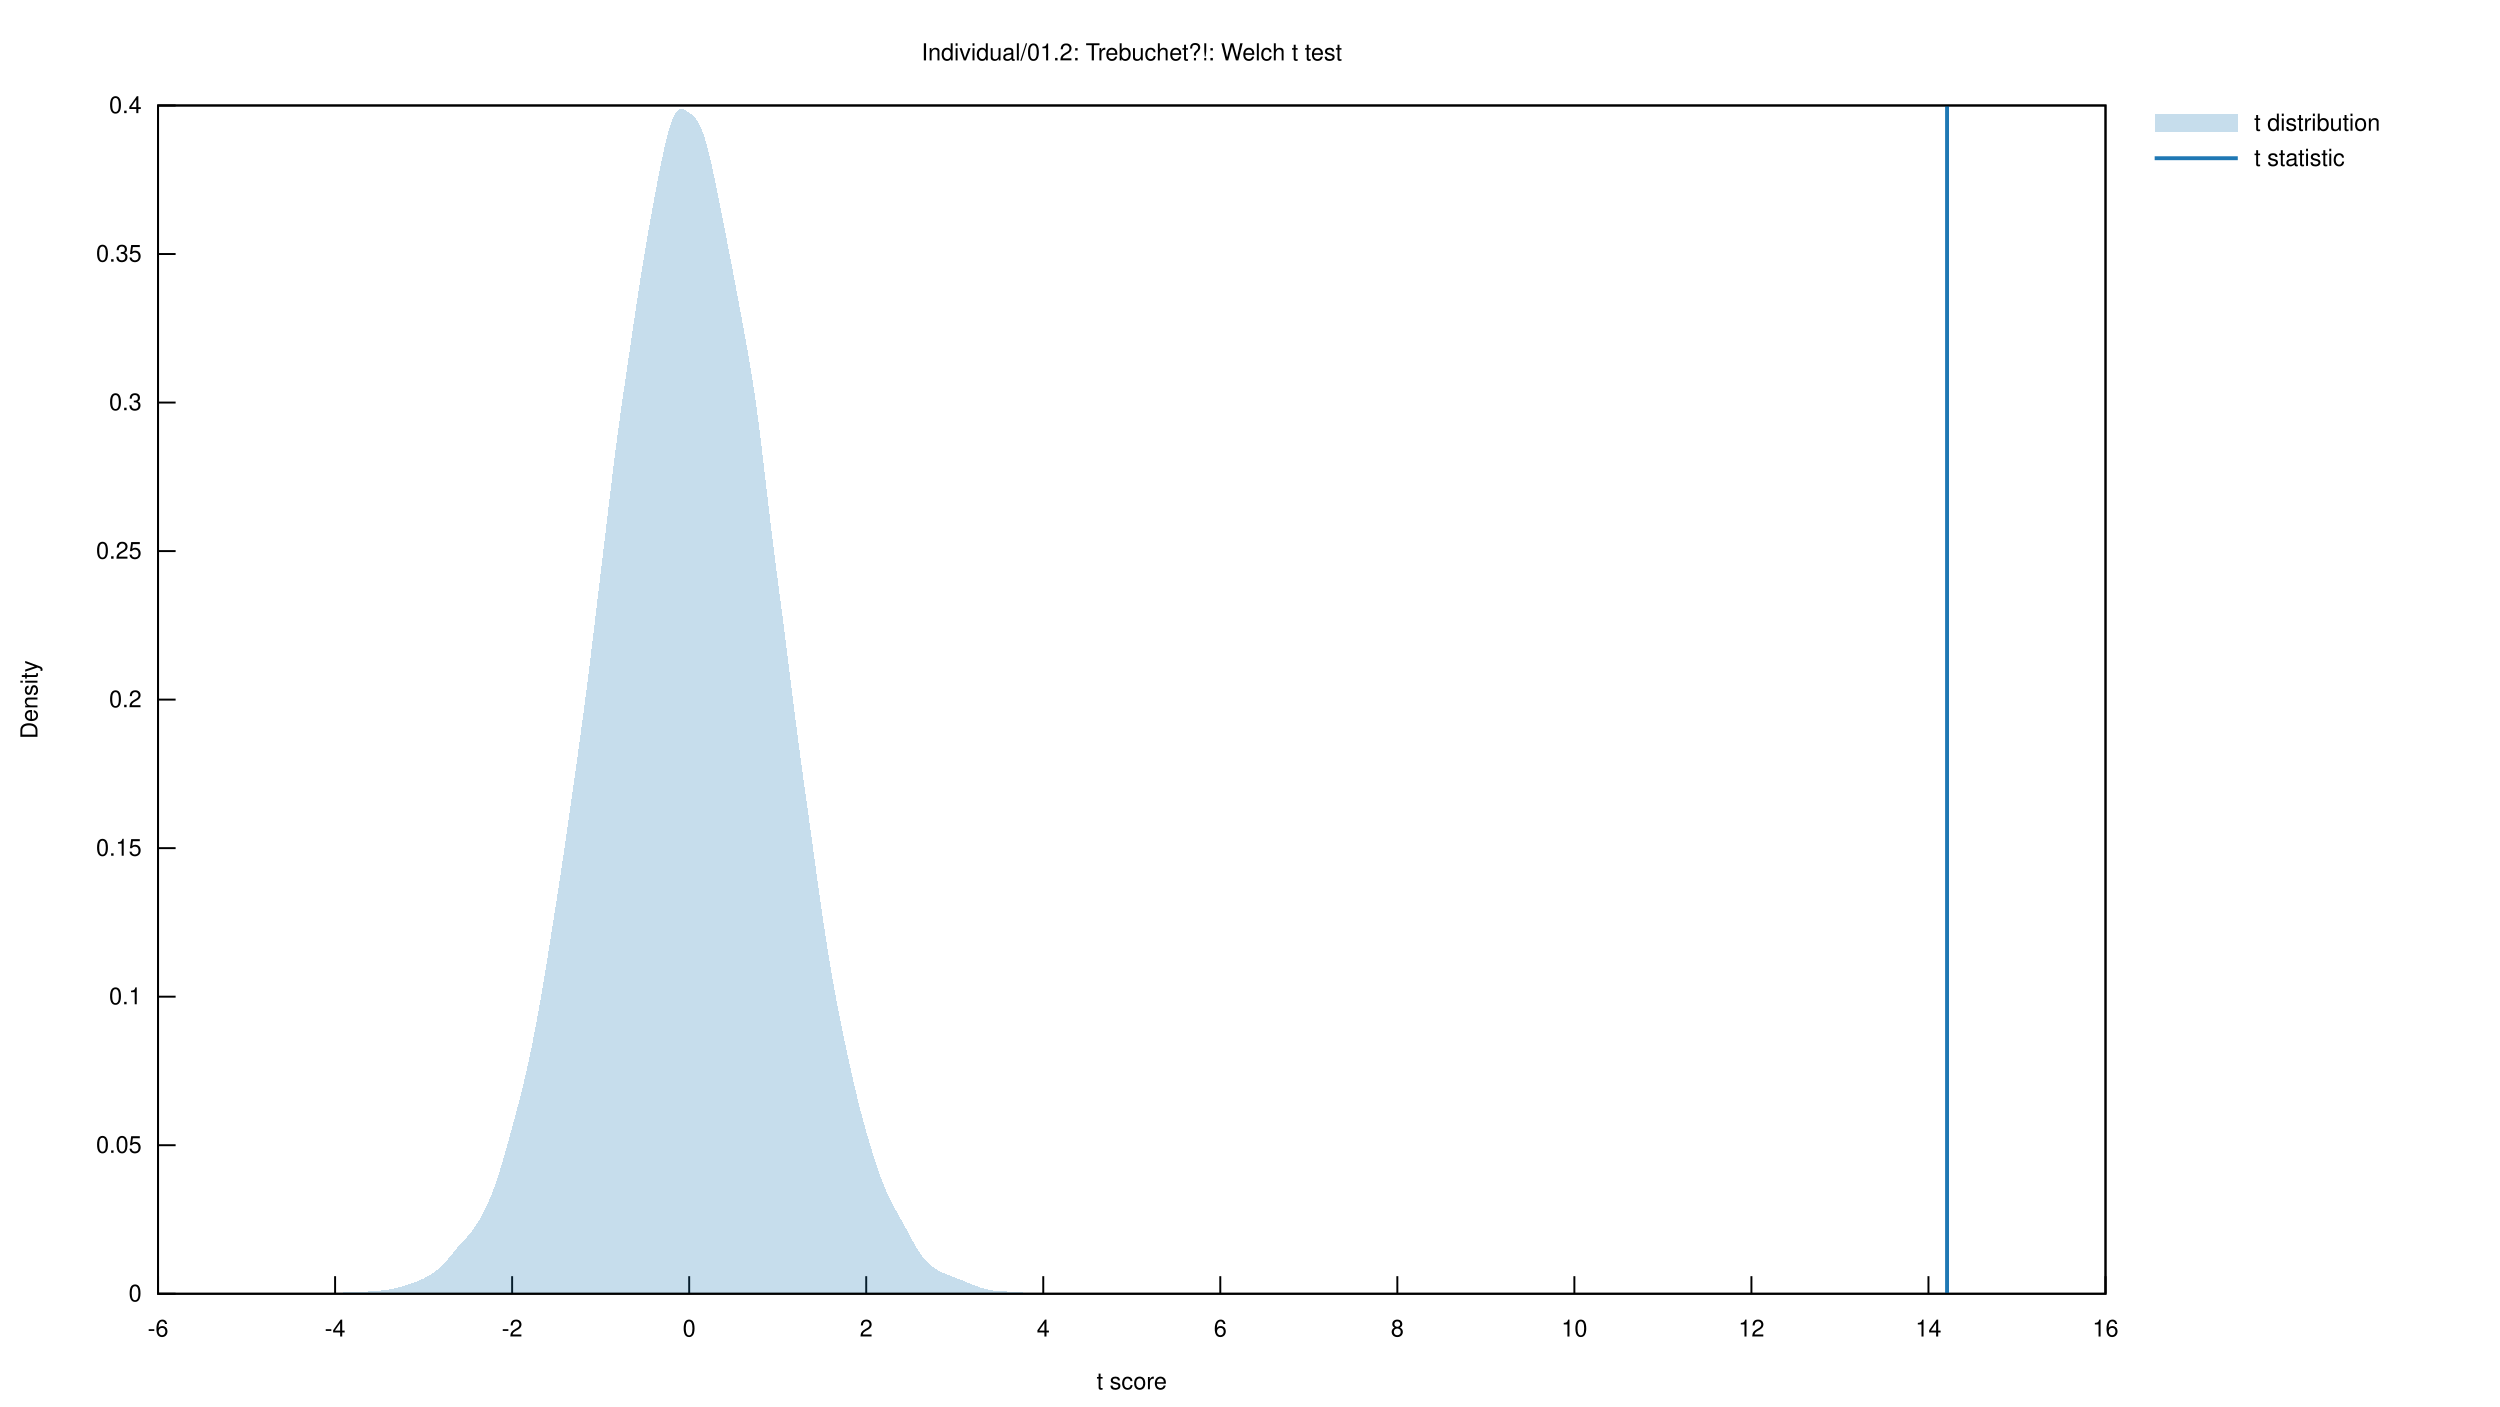
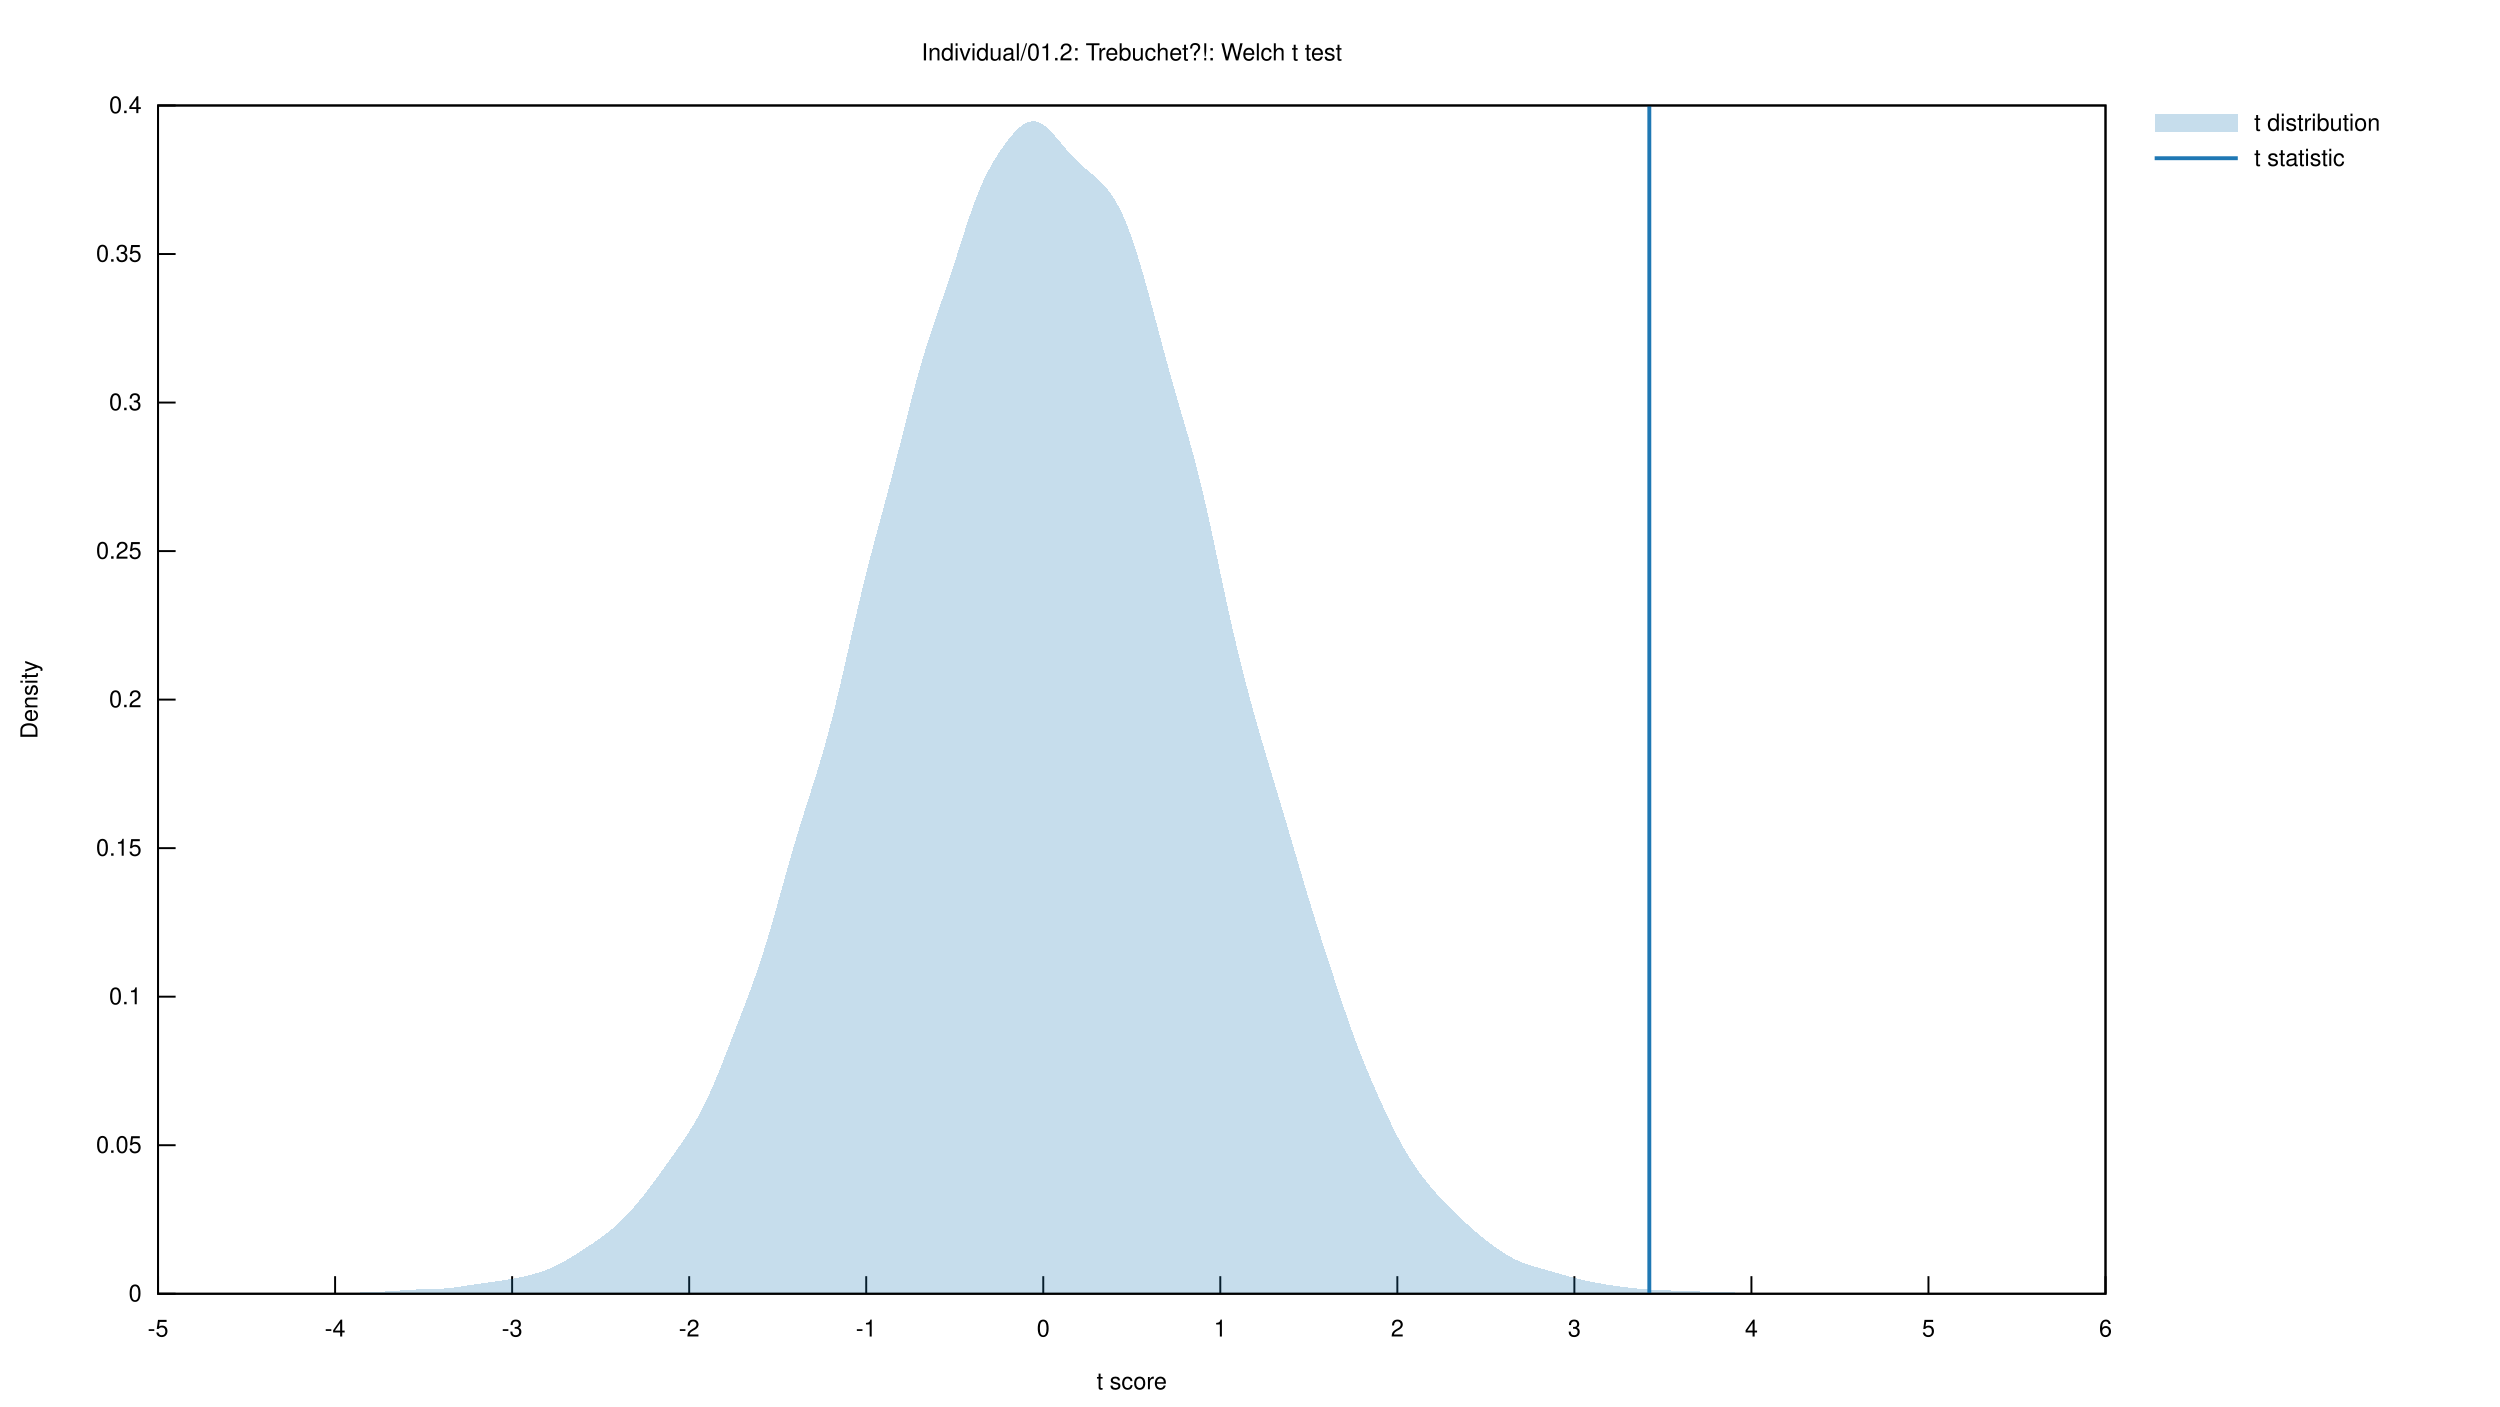
<svg xmlns="http://www.w3.org/2000/svg" xmlns:xlink="http://www.w3.org/1999/xlink" viewBox="0 0 1280 720">
  <g id="gnuplot_canvas">
    <rect x="0" y="0" width="1280" height="720" fill="none" />
    <defs>
      <circle id="gpDot" r="0.5" stroke-width="0.5" stroke="currentColor" />
      <path id="gpPt0" stroke-width="0.222" stroke="currentColor" d="M-1,0 h2 M0,-1 v2" />
      <path id="gpPt1" stroke-width="0.222" stroke="currentColor" d="M-1,-1 L1,1 M1,-1 L-1,1" />
      <path id="gpPt2" stroke-width="0.222" stroke="currentColor" d="M-1,0 L1,0 M0,-1 L0,1 M-1,-1 L1,1 M-1,1 L1,-1" />
      <rect id="gpPt3" stroke-width="0.222" stroke="currentColor" x="-1" y="-1" width="2" height="2" />
      <rect id="gpPt4" stroke-width="0.222" stroke="currentColor" fill="currentColor" x="-1" y="-1" width="2" height="2" />
      <circle id="gpPt5" stroke-width="0.222" stroke="currentColor" cx="0" cy="0" r="1" />
      <use xlink:href="#gpPt5" id="gpPt6" fill="currentColor" stroke="none" />
      <path id="gpPt7" stroke-width="0.222" stroke="currentColor" d="M0,-1.33 L-1.33,0.67 L1.33,0.67 z" />
      <use xlink:href="#gpPt7" id="gpPt8" fill="currentColor" stroke="none" />
      <use xlink:href="#gpPt7" id="gpPt9" stroke="currentColor" transform="rotate(180)" />
      <use xlink:href="#gpPt9" id="gpPt10" fill="currentColor" stroke="none" />
      <use xlink:href="#gpPt3" id="gpPt11" stroke="currentColor" transform="rotate(45)" />
      <use xlink:href="#gpPt11" id="gpPt12" fill="currentColor" stroke="none" />
      <path id="gpPt13" stroke-width="0.222" stroke="currentColor" d="M0,1.330 L1.265,0.411 L0.782,-1.067 L-0.782,-1.076 L-1.265,0.411 z" />
      <use xlink:href="#gpPt13" id="gpPt14" fill="currentColor" stroke="none" />
      <filter id="textbox" filterUnits="objectBoundingBox" x="0" y="0" height="1" width="1">
        <feFlood flood-color="white" flood-opacity="1" result="bgnd" />
        <feComposite in="SourceGraphic" in2="bgnd" operator="atop" />
      </filter>
      <filter id="greybox" filterUnits="objectBoundingBox" x="0" y="0" height="1" width="1">
        <feFlood flood-color="lightgrey" flood-opacity="1" result="grey" />
        <feComposite in="SourceGraphic" in2="grey" operator="atop" />
      </filter>
    </defs>
    <g fill="none" color="white" stroke="currentColor" stroke-width="1.00" stroke-linecap="butt" stroke-linejoin="miter">
</g>
    <g fill="none" color="black" stroke="currentColor" stroke-width="1.00" stroke-linecap="butt" stroke-linejoin="miter">
      <path stroke="black" d="M80.92,662.40 L89.92,662.40  " />
      <g transform="translate(72.53,666.30)" stroke="none" fill="black" font-family="Helvetica" font-size="12.00" text-anchor="end">
        <text>
          <tspan font-family="Helvetica"> 0</tspan>
        </text>
      </g>
    </g>
    <g fill="none" color="black" stroke="currentColor" stroke-width="1.00" stroke-linecap="butt" stroke-linejoin="miter">
      <path stroke="black" d="M80.92,586.35 L89.92,586.35  " />
      <g transform="translate(72.53,590.25)" stroke="none" fill="black" font-family="Helvetica" font-size="12.00" text-anchor="end">
        <text>
          <tspan font-family="Helvetica"> 0.05</tspan>
        </text>
      </g>
    </g>
    <g fill="none" color="black" stroke="currentColor" stroke-width="1.00" stroke-linecap="butt" stroke-linejoin="miter">
      <path stroke="black" d="M80.92,510.30 L89.92,510.30  " />
      <g transform="translate(72.53,514.20)" stroke="none" fill="black" font-family="Helvetica" font-size="12.00" text-anchor="end">
        <text>
          <tspan font-family="Helvetica"> 0.1</tspan>
        </text>
      </g>
    </g>
    <g fill="none" color="black" stroke="currentColor" stroke-width="1.00" stroke-linecap="butt" stroke-linejoin="miter">
      <path stroke="black" d="M80.92,434.25 L89.92,434.25  " />
      <g transform="translate(72.53,438.15)" stroke="none" fill="black" font-family="Helvetica" font-size="12.00" text-anchor="end">
        <text>
          <tspan font-family="Helvetica"> 0.15</tspan>
        </text>
      </g>
    </g>
    <g fill="none" color="black" stroke="currentColor" stroke-width="1.00" stroke-linecap="butt" stroke-linejoin="miter">
      <path stroke="black" d="M80.92,358.20 L89.92,358.20  " />
      <g transform="translate(72.53,362.10)" stroke="none" fill="black" font-family="Helvetica" font-size="12.00" text-anchor="end">
        <text>
          <tspan font-family="Helvetica"> 0.2</tspan>
        </text>
      </g>
    </g>
    <g fill="none" color="black" stroke="currentColor" stroke-width="1.00" stroke-linecap="butt" stroke-linejoin="miter">
      <path stroke="black" d="M80.92,282.16 L89.92,282.16  " />
      <g transform="translate(72.53,286.06)" stroke="none" fill="black" font-family="Helvetica" font-size="12.00" text-anchor="end">
        <text>
          <tspan font-family="Helvetica"> 0.25</tspan>
        </text>
      </g>
    </g>
    <g fill="none" color="black" stroke="currentColor" stroke-width="1.00" stroke-linecap="butt" stroke-linejoin="miter">
      <path stroke="black" d="M80.92,206.11 L89.92,206.11  " />
      <g transform="translate(72.53,210.01)" stroke="none" fill="black" font-family="Helvetica" font-size="12.00" text-anchor="end">
        <text>
          <tspan font-family="Helvetica"> 0.3</tspan>
        </text>
      </g>
    </g>
    <g fill="none" color="black" stroke="currentColor" stroke-width="1.00" stroke-linecap="butt" stroke-linejoin="miter">
      <path stroke="black" d="M80.92,130.06 L89.92,130.06  " />
      <g transform="translate(72.53,133.96)" stroke="none" fill="black" font-family="Helvetica" font-size="12.00" text-anchor="end">
        <text>
          <tspan font-family="Helvetica"> 0.35</tspan>
        </text>
      </g>
    </g>
    <g fill="none" color="black" stroke="currentColor" stroke-width="1.00" stroke-linecap="butt" stroke-linejoin="miter">
      <path stroke="black" d="M80.92,54.01 L89.92,54.01  " />
      <g transform="translate(72.53,57.91)" stroke="none" fill="black" font-family="Helvetica" font-size="12.00" text-anchor="end">
        <text>
          <tspan font-family="Helvetica"> 0.4</tspan>
        </text>
      </g>
    </g>
    <g fill="none" color="black" stroke="currentColor" stroke-width="1.00" stroke-linecap="butt" stroke-linejoin="miter">
      <path stroke="black" d="M80.92,662.40 L80.92,653.40  " />
      <g transform="translate(80.92,684.30)" stroke="none" fill="black" font-family="Helvetica" font-size="12.00" text-anchor="middle">
        <text>
-           <tspan font-family="Helvetica">-6</tspan>
+           <tspan font-family="Helvetica">-5</tspan>
        </text>
      </g>
    </g>
    <g fill="none" color="black" stroke="currentColor" stroke-width="1.00" stroke-linecap="butt" stroke-linejoin="miter">
      <path stroke="black" d="M171.57,662.40 L171.57,653.40  " />
      <g transform="translate(171.57,684.30)" stroke="none" fill="black" font-family="Helvetica" font-size="12.00" text-anchor="middle">
        <text>
          <tspan font-family="Helvetica">-4</tspan>
        </text>
      </g>
    </g>
    <g fill="none" color="black" stroke="currentColor" stroke-width="1.00" stroke-linecap="butt" stroke-linejoin="miter">
      <path stroke="black" d="M262.21,662.40 L262.21,653.40  " />
      <g transform="translate(262.21,684.30)" stroke="none" fill="black" font-family="Helvetica" font-size="12.00" text-anchor="middle">
        <text>
-           <tspan font-family="Helvetica">-2</tspan>
+           <tspan font-family="Helvetica">-3</tspan>
        </text>
      </g>
    </g>
    <g fill="none" color="black" stroke="currentColor" stroke-width="1.00" stroke-linecap="butt" stroke-linejoin="miter">
      <path stroke="black" d="M352.86,662.40 L352.86,653.40  " />
      <g transform="translate(352.86,684.30)" stroke="none" fill="black" font-family="Helvetica" font-size="12.00" text-anchor="middle">
        <text>
-           <tspan font-family="Helvetica"> 0</tspan>
+           <tspan font-family="Helvetica">-2</tspan>
        </text>
      </g>
    </g>
    <g fill="none" color="black" stroke="currentColor" stroke-width="1.00" stroke-linecap="butt" stroke-linejoin="miter">
      <path stroke="black" d="M443.50,662.40 L443.50,653.40  " />
      <g transform="translate(443.50,684.30)" stroke="none" fill="black" font-family="Helvetica" font-size="12.00" text-anchor="middle">
        <text>
-           <tspan font-family="Helvetica"> 2</tspan>
+           <tspan font-family="Helvetica">-1</tspan>
        </text>
      </g>
    </g>
    <g fill="none" color="black" stroke="currentColor" stroke-width="1.00" stroke-linecap="butt" stroke-linejoin="miter">
      <path stroke="black" d="M534.15,662.40 L534.15,653.40  " />
      <g transform="translate(534.15,684.30)" stroke="none" fill="black" font-family="Helvetica" font-size="12.00" text-anchor="middle">
        <text>
-           <tspan font-family="Helvetica"> 4</tspan>
+           <tspan font-family="Helvetica"> 0</tspan>
        </text>
      </g>
    </g>
    <g fill="none" color="black" stroke="currentColor" stroke-width="1.00" stroke-linecap="butt" stroke-linejoin="miter">
      <path stroke="black" d="M624.79,662.40 L624.79,653.40  " />
      <g transform="translate(624.79,684.30)" stroke="none" fill="black" font-family="Helvetica" font-size="12.00" text-anchor="middle">
        <text>
-           <tspan font-family="Helvetica"> 6</tspan>
+           <tspan font-family="Helvetica"> 1</tspan>
        </text>
      </g>
    </g>
    <g fill="none" color="black" stroke="currentColor" stroke-width="1.00" stroke-linecap="butt" stroke-linejoin="miter">
      <path stroke="black" d="M715.44,662.40 L715.44,653.40  " />
      <g transform="translate(715.44,684.30)" stroke="none" fill="black" font-family="Helvetica" font-size="12.00" text-anchor="middle">
        <text>
-           <tspan font-family="Helvetica"> 8</tspan>
+           <tspan font-family="Helvetica"> 2</tspan>
        </text>
      </g>
    </g>
    <g fill="none" color="black" stroke="currentColor" stroke-width="1.00" stroke-linecap="butt" stroke-linejoin="miter">
      <path stroke="black" d="M806.08,662.40 L806.08,653.40  " />
      <g transform="translate(806.08,684.30)" stroke="none" fill="black" font-family="Helvetica" font-size="12.00" text-anchor="middle">
        <text>
-           <tspan font-family="Helvetica"> 10</tspan>
+           <tspan font-family="Helvetica"> 3</tspan>
        </text>
      </g>
    </g>
    <g fill="none" color="black" stroke="currentColor" stroke-width="1.00" stroke-linecap="butt" stroke-linejoin="miter">
      <path stroke="black" d="M896.73,662.40 L896.73,653.40  " />
      <g transform="translate(896.73,684.30)" stroke="none" fill="black" font-family="Helvetica" font-size="12.00" text-anchor="middle">
        <text>
-           <tspan font-family="Helvetica"> 12</tspan>
+           <tspan font-family="Helvetica"> 4</tspan>
        </text>
      </g>
    </g>
    <g fill="none" color="black" stroke="currentColor" stroke-width="1.00" stroke-linecap="butt" stroke-linejoin="miter">
      <path stroke="black" d="M987.37,662.40 L987.37,653.40  " />
      <g transform="translate(987.37,684.30)" stroke="none" fill="black" font-family="Helvetica" font-size="12.00" text-anchor="middle">
        <text>
-           <tspan font-family="Helvetica"> 14</tspan>
+           <tspan font-family="Helvetica"> 5</tspan>
        </text>
      </g>
    </g>
    <g fill="none" color="black" stroke="currentColor" stroke-width="1.00" stroke-linecap="butt" stroke-linejoin="miter">
      <path stroke="black" d="M1078.02,662.40 L1078.02,653.40  " />
      <g transform="translate(1078.02,684.30)" stroke="none" fill="black" font-family="Helvetica" font-size="12.00" text-anchor="middle">
        <text>
-           <tspan font-family="Helvetica"> 16</tspan>
+           <tspan font-family="Helvetica"> 6</tspan>
        </text>
      </g>
    </g>
    <g fill="none" color="black" stroke="currentColor" stroke-width="1.00" stroke-linecap="butt" stroke-linejoin="miter">
</g>
    <g fill="none" color="black" stroke="currentColor" stroke-width="1.00" stroke-linecap="butt" stroke-linejoin="miter">
      <path stroke="black" d="M80.92,54.01 L80.92,662.40 L1078.02,662.40 L1078.02,54.01 L80.92,54.01 Z  " />
    </g>
    <g fill="none" color="black" stroke="currentColor" stroke-width="1.00" stroke-linecap="butt" stroke-linejoin="miter">
      <g transform="translate(19.18,358.21) rotate(270)" stroke="none" fill="black" font-family="Helvetica" font-size="12.00" text-anchor="middle">
        <text>
          <tspan font-family="Helvetica">Density</tspan>
        </text>
      </g>
    </g>
    <g fill="none" color="black" stroke="currentColor" stroke-width="1.00" stroke-linecap="butt" stroke-linejoin="miter">
      <g transform="translate(579.47,711.30)" stroke="none" fill="black" font-family="Helvetica" font-size="12.00" text-anchor="middle">
        <text>
          <tspan font-family="Helvetica">t score</tspan>
        </text>
      </g>
    </g>
    <g fill="none" color="black" stroke="currentColor" stroke-width="1.00" stroke-linecap="butt" stroke-linejoin="miter">
</g>
    <g id="gnuplot_plot_1">
      <g fill="none" color="black" stroke="currentColor" stroke-width="1.00" stroke-linecap="butt" stroke-linejoin="miter">
        <g transform="translate(1154.14,66.91)" stroke="none" fill="black" font-family="Helvetica" font-size="12.00" text-anchor="start">
          <text>
            <tspan font-family="Helvetica">t distribution</tspan>
          </text>
        </g>
      </g>
      <g fill="none" color="black" stroke="currentColor" stroke-width="1.00" stroke-linecap="butt" stroke-linejoin="miter">
        <g stroke="none" shape-rendering="crispEdges">
          <polygon fill="rgb( 31, 120, 180)" fill-opacity="0.25" points="1103.19,67.51 1145.75,67.51 1145.75,58.51 1103.19,58.51 " />
-           <polygon fill="rgb( 31, 120, 180)" fill-opacity="0.25" points="130.74,662.40 131.69,662.40 132.64,662.40 133.59,662.40 134.53,662.40 135.48,662.39 136.43,662.39 137.37,662.38 138.32,662.38 139.27,662.37 140.22,662.37 141.16,662.36 142.11,662.35 143.06,662.35 144.00,662.34 144.95,662.34 145.90,662.34 146.84,662.34 147.79,662.34 148.74,662.34 149.69,662.34 150.63,662.34 151.58,662.33 152.53,662.33 153.47,662.32 154.42,662.31 155.37,662.29 156.32,662.28 157.26,662.27 158.21,662.26 159.16,662.25 160.10,662.24 161.05,662.24 162.00,662.24 162.94,662.23 163.89,662.23 164.84,662.22 165.79,662.21 166.73,662.19 167.68,662.16 168.63,662.13 169.57,662.09 170.52,662.04 171.47,661.99 172.42,661.94 173.36,661.88 174.31,661.83 175.26,661.78 176.20,661.73 177.15,661.69 178.10,661.66 179.04,661.62 179.99,661.60 180.94,661.57 181.89,661.54 182.83,661.51 183.78,661.47 184.73,661.44 185.67,661.39 186.62,661.34 187.57,661.29 188.52,661.24 189.46,661.19 190.41,661.13 191.36,661.07 192.30,661.00 193.25,660.93 194.20,660.84 195.14,660.75 196.09,660.64 197.04,660.52 197.99,660.38 198.93,660.22 199.88,660.05 200.83,659.87 201.77,659.66 202.72,659.45 203.67,659.21 204.62,658.96 205.56,658.70 206.51,658.43 207.46,658.14 208.40,657.84 209.35,657.54 210.30,657.22 211.24,656.89 212.19,656.55 213.14,656.19 214.09,655.82 215.03,655.42 215.98,655.00 216.93,654.55 217.87,654.06 218.82,653.54 219.77,652.98 220.72,652.39 221.66,651.75 222.61,651.08 223.56,650.36 224.50,649.58 225.45,648.75 226.40,647.85 227.34,646.89 228.29,645.86 229.24,644.77 230.19,643.63 231.13,642.47 232.08,641.31 233.03,640.15 233.97,639.02 234.92,637.93 235.87,636.88 236.82,635.84 237.76,634.82 238.71,633.79 239.66,632.72 240.60,631.59 241.55,630.39 242.50,629.10 243.44,627.72 244.39,626.25 245.34,624.68 246.29,623.03 247.23,621.28 248.18,619.44 249.13,617.49 250.07,615.42 251.02,613.22 251.97,610.87 252.92,608.36 253.86,605.69 254.81,602.86 255.76,599.89 256.70,596.79 257.65,593.58 258.60,590.29 259.54,586.93 260.49,583.53 261.44,580.09 262.39,576.63 263.33,573.13 264.28,569.60 265.23,566.01 266.17,562.34 267.12,558.58 268.07,554.70 269.02,550.68 269.96,546.51 270.91,542.17 271.86,537.67 272.80,533.00 273.75,528.15 274.70,523.13 275.64,517.95 276.59,512.61 277.54,507.12 278.49,501.51 279.43,495.77 280.38,489.93 281.33,484.01 282.27,478.03 283.22,472.00 284.17,465.94 285.12,459.85 286.06,453.72 287.01,447.54 287.96,441.29 288.90,434.96 289.85,428.53 290.80,422.00 291.74,415.39 292.69,408.71 293.64,401.98 294.59,395.22 295.53,388.42 296.48,381.59 297.43,374.69 298.37,367.69 299.32,360.55 300.27,353.25 301.22,345.77 302.16,338.14 303.11,330.37 304.06,322.52 305.00,314.61 305.95,306.70 306.90,298.78 307.84,290.86 308.79,282.93 309.74,274.99 310.69,267.04 311.63,259.11 312.58,251.22 313.53,243.44 314.47,235.83 315.42,228.43 316.37,221.27 317.32,214.34 318.26,207.62 319.21,201.06 320.16,194.60 321.10,188.17 322.05,181.74 323.00,175.30 323.94,168.85 324.89,162.43 325.84,156.07 326.79,149.83 327.73,143.73 328.68,137.80 329.63,132.03 330.57,126.41 331.52,120.92 332.47,115.54 333.42,110.24 334.36,105.03 335.31,99.91 336.26,94.87 337.20,89.96 338.15,85.20 339.10,80.62 340.04,76.27 340.99,72.20 341.94,68.46 342.89,65.12 343.83,62.24 344.78,59.87 345.73,58.04 346.67,56.77 347.62,56.03 348.57,55.74 349.52,55.83 350.46,56.18 351.41,56.71 352.36,57.33 353.30,58.01 354.25,58.75 355.20,59.60 356.14,60.63 357.09,61.92 358.04,63.54 358.99,65.55 359.93,67.98 360.88,70.84 361.83,74.09 362.77,77.72 363.72,81.66 364.67,85.85 365.62,90.25 366.56,94.80 367.51,99.46 368.46,104.19 369.40,108.96 370.35,113.76 371.30,118.59 372.24,123.44 373.19,128.31 374.14,133.23 375.09,138.18 376.03,143.17 376.98,148.19 377.93,153.24 378.87,158.30 379.82,163.38 380.77,168.49 381.72,173.67 382.66,178.95 383.61,184.40 384.56,190.07 385.50,196.04 386.45,202.35 387.40,209.06 388.34,216.15 389.29,223.62 390.24,231.41 391.19,239.42 392.13,247.56 393.08,255.71 394.03,263.77 394.97,271.66 395.92,279.35 396.87,286.82 397.82,294.13 398.76,301.33 399.71,308.50 400.66,315.71 401.60,323.03 402.55,330.46 403.50,338.02 404.44,345.65 405.39,353.29 406.34,360.88 407.29,368.36 408.23,375.70 409.18,382.86 410.13,389.88 411.07,396.78 412.02,403.60 412.97,410.40 413.92,417.21 414.86,424.06 415.81,430.96 416.76,437.87 417.70,444.78 418.65,451.64 419.60,458.41 420.55,465.04 421.49,471.50 422.44,477.78 423.39,483.87 424.33,489.75 425.28,495.44 426.23,500.95 427.17,506.27 428.12,511.42 429.07,516.42 430.02,521.27 430.96,525.98 431.91,530.58 432.86,535.08 433.80,539.49 434.75,543.84 435.70,548.11 436.65,552.30 437.59,556.40 438.54,560.40 439.49,564.28 440.43,568.04 441.38,571.67 442.33,575.17 443.27,578.57 444.22,581.87 445.17,585.07 446.12,588.20 447.06,591.25 448.01,594.21 448.96,597.08 449.90,599.84 450.85,602.49 451.80,605.01 452.75,607.40 453.69,609.65 454.64,611.77 455.59,613.77 456.53,615.66 457.48,617.45 458.43,619.19 459.37,620.88 460.32,622.56 461.27,624.25 462.22,625.96 463.16,627.70 464.11,629.46 465.06,631.24 466.00,633.01 466.95,634.77 467.90,636.48 468.85,638.12 469.79,639.69 470.74,641.17 471.69,642.55 472.63,643.81 473.58,644.97 474.53,646.02 475.47,646.95 476.42,647.79 477.37,648.54 478.32,649.21 479.26,649.81 480.21,650.35 481.16,650.85 482.10,651.31 483.05,651.74 484.00,652.15 484.95,652.54 485.89,652.92 486.84,653.29 487.79,653.66 488.73,654.03 489.68,654.39 490.63,654.76 491.57,655.12 492.52,655.50 493.47,655.88 494.42,656.26 495.36,656.65 496.31,657.04 497.26,657.43 498.20,657.81 499.15,658.18 500.10,658.54 501.05,658.88 501.99,659.20 502.94,659.50 503.89,659.77 504.83,660.02 505.78,660.24 506.73,660.44 507.67,660.61 508.62,660.76 509.57,660.87 510.52,660.97 511.46,661.04 512.41,661.10 513.36,661.15 514.30,661.19 515.25,661.23 516.20,661.26 517.15,661.31 518.09,661.36 519.04,661.41 519.99,661.48 520.93,661.55 521.88,661.62 522.83,661.70 523.77,661.77 524.72,661.84 525.67,661.91 526.62,661.97 527.56,662.02 528.51,662.07 529.46,662.10 530.40,662.13 531.35,662.16 532.30,662.18 533.25,662.19 534.19,662.20 535.14,662.21 536.09,662.22 537.03,662.23 537.98,662.24 538.93,662.25 539.87,662.26 540.82,662.27 541.77,662.28 542.72,662.29 543.66,662.29 544.61,662.30 545.56,662.31 546.50,662.31 547.45,662.32 548.40,662.32 549.35,662.33 550.29,662.33 551.24,662.34 552.19,662.35 553.13,662.36 554.08,662.36 555.03,662.37 555.97,662.38 556.92,662.38 557.87,662.39 558.82,662.39 559.76,662.39 560.71,662.40 561.66,662.40 562.60,662.40 563.55,662.40 564.50,662.40 565.45,662.40 566.39,662.40 567.34,662.40 568.29,662.40 569.23,662.40 570.18,662.40 571.13,662.40 572.07,662.40 573.02,662.40 573.97,662.40 574.92,662.40 575.86,662.40 576.81,662.40 577.76,662.40 578.70,662.39 579.65,662.39 580.60,662.39 581.55,662.38 582.49,662.38 583.44,662.37 584.39,662.36 585.33,662.36 586.28,662.35 587.23,662.35 588.17,662.34 589.12,662.34 590.07,662.34 591.02,662.35 591.96,662.35 592.91,662.36 593.86,662.37 594.80,662.37 595.75,662.38 596.70,662.38 597.65,662.39 598.59,662.39 599.54,662.40 600.49,662.40 601.43,662.40 602.38,662.40 603.33,662.40 603.33,662.40 602.38,662.40 601.43,662.40 600.49,662.40 599.54,662.40 598.59,662.40 597.65,662.40 596.70,662.40 595.75,662.40 594.80,662.40 593.86,662.40 592.91,662.40 591.96,662.40 591.02,662.40 590.07,662.40 589.12,662.40 588.17,662.40 587.23,662.40 586.28,662.40 585.33,662.40 584.39,662.40 583.44,662.40 582.49,662.40 581.55,662.40 580.60,662.40 579.65,662.40 578.70,662.40 577.76,662.40 576.81,662.40 575.86,662.40 574.92,662.40 573.97,662.40 573.02,662.40 572.07,662.40 571.13,662.40 570.18,662.40 569.23,662.40 568.29,662.40 567.34,662.40 566.39,662.40 565.45,662.40 564.50,662.40 563.55,662.40 562.60,662.40 561.66,662.40 560.71,662.40 559.76,662.40 558.82,662.40 557.87,662.40 556.92,662.40 555.97,662.40 555.03,662.40 554.08,662.40 553.13,662.40 552.19,662.40 551.24,662.40 550.29,662.40 549.35,662.40 548.40,662.40 547.45,662.40 546.50,662.40 545.56,662.40 544.61,662.40 543.66,662.40 542.72,662.40 541.77,662.40 540.82,662.40 539.87,662.40 538.93,662.40 537.98,662.40 537.03,662.40 536.09,662.40 535.14,662.40 534.19,662.40 533.25,662.40 532.30,662.40 531.35,662.40 530.40,662.40 529.46,662.40 528.51,662.40 527.56,662.40 526.62,662.40 525.67,662.40 524.72,662.40 523.77,662.40 522.83,662.40 521.88,662.40 520.93,662.40 519.99,662.40 519.04,662.40 518.09,662.40 517.15,662.40 516.20,662.40 515.25,662.40 514.30,662.40 513.36,662.40 512.41,662.40 511.46,662.40 510.52,662.40 509.57,662.40 508.62,662.40 507.67,662.40 506.73,662.40 505.78,662.40 504.83,662.40 503.89,662.40 502.94,662.40 501.99,662.40 501.05,662.40 500.10,662.40 499.15,662.40 498.20,662.40 497.26,662.40 496.31,662.40 495.36,662.40 494.42,662.40 493.47,662.40 492.52,662.40 491.57,662.40 490.63,662.40 489.68,662.40 488.73,662.40 487.79,662.40 486.84,662.40 485.89,662.40 484.95,662.40 484.00,662.40 483.05,662.40 482.10,662.40 481.16,662.40 480.21,662.40 479.26,662.40 478.32,662.40 477.37,662.40 476.42,662.40 475.47,662.40 474.53,662.40 473.58,662.40 472.63,662.40 471.69,662.40 470.74,662.40 469.79,662.40 468.85,662.40 467.90,662.40 466.95,662.40 466.00,662.40 465.06,662.40 464.11,662.40 463.16,662.40 462.22,662.40 461.27,662.40 460.32,662.40 459.37,662.40 458.43,662.40 457.48,662.40 456.53,662.40 455.59,662.40 454.64,662.40 453.69,662.40 452.75,662.40 451.80,662.40 450.85,662.40 449.90,662.40 448.96,662.40 448.01,662.40 447.06,662.40 446.12,662.40 445.17,662.40 444.22,662.40 443.27,662.40 442.33,662.40 441.38,662.40 440.43,662.40 439.49,662.40 438.54,662.40 437.59,662.40 436.65,662.40 435.70,662.40 434.75,662.40 433.80,662.40 432.86,662.40 431.91,662.40 430.96,662.40 430.02,662.40 429.07,662.40 428.12,662.40 427.17,662.40 426.23,662.40 425.28,662.40 424.33,662.40 423.39,662.40 422.44,662.40 421.49,662.40 420.55,662.40 419.60,662.40 418.65,662.40 417.70,662.40 416.76,662.40 415.81,662.40 414.86,662.40 413.92,662.40 412.97,662.40 412.02,662.40 411.07,662.40 410.13,662.40 409.18,662.40 408.23,662.40 407.29,662.40 406.34,662.40 405.39,662.40 404.44,662.40 403.50,662.40 402.55,662.40 401.60,662.40 400.66,662.40 399.71,662.40 398.76,662.40 397.82,662.40 396.87,662.40 395.92,662.40 394.97,662.40 394.03,662.40 393.08,662.40 392.13,662.40 391.19,662.40 390.24,662.40 389.29,662.40 388.34,662.40 387.40,662.40 386.45,662.40 385.50,662.40 384.56,662.40 383.61,662.40 382.66,662.40 381.72,662.40 380.77,662.40 379.82,662.40 378.87,662.40 377.93,662.40 376.98,662.40 376.03,662.40 375.09,662.40 374.14,662.40 373.19,662.40 372.24,662.40 371.30,662.40 370.35,662.40 369.40,662.40 368.46,662.40 367.51,662.40 366.56,662.40 365.62,662.40 364.67,662.40 363.72,662.40 362.77,662.40 361.83,662.40 360.88,662.40 359.93,662.40 358.99,662.40 358.04,662.40 357.09,662.40 356.14,662.40 355.20,662.40 354.25,662.40 353.30,662.40 352.36,662.40 351.41,662.40 350.46,662.40 349.52,662.40 348.57,662.40 347.62,662.40 346.67,662.40 345.73,662.40 344.78,662.40 343.83,662.40 342.89,662.40 341.94,662.40 340.99,662.40 340.04,662.40 339.10,662.40 338.15,662.40 337.20,662.40 336.26,662.40 335.31,662.40 334.36,662.40 333.42,662.40 332.47,662.40 331.52,662.40 330.57,662.40 329.63,662.40 328.68,662.40 327.73,662.40 326.79,662.40 325.84,662.40 324.89,662.40 323.94,662.40 323.00,662.40 322.05,662.40 321.10,662.40 320.16,662.40 319.21,662.40 318.26,662.40 317.32,662.40 316.37,662.40 315.42,662.40 314.47,662.40 313.53,662.40 312.58,662.40 311.63,662.40 310.69,662.40 309.74,662.40 308.79,662.40 307.84,662.40 306.90,662.40 305.95,662.40 305.00,662.40 304.06,662.40 303.11,662.40 302.16,662.40 301.22,662.40 300.27,662.40 299.32,662.40 298.37,662.40 297.43,662.40 296.48,662.40 295.53,662.40 294.59,662.40 293.64,662.40 292.69,662.40 291.74,662.40 290.80,662.40 289.85,662.40 288.90,662.40 287.96,662.40 287.01,662.40 286.06,662.40 285.12,662.40 284.17,662.40 283.22,662.40 282.27,662.40 281.33,662.40 280.38,662.40 279.43,662.40 278.49,662.40 277.54,662.40 276.59,662.40 275.64,662.40 274.70,662.40 273.75,662.40 272.80,662.40 271.86,662.40 270.91,662.40 269.96,662.40 269.02,662.40 268.07,662.40 267.12,662.40 266.17,662.40 265.23,662.40 264.28,662.40 263.33,662.40 262.39,662.40 261.44,662.40 260.49,662.40 259.54,662.40 258.60,662.40 257.65,662.40 256.70,662.40 255.76,662.40 254.81,662.40 253.86,662.40 252.92,662.40 251.97,662.40 251.02,662.40 250.07,662.40 249.13,662.40 248.18,662.40 247.23,662.40 246.29,662.40 245.34,662.40 244.39,662.40 243.44,662.40 242.50,662.40 241.55,662.40 240.60,662.40 239.66,662.40 238.71,662.40 237.76,662.40 236.82,662.40 235.87,662.40 234.92,662.40 233.97,662.40 233.03,662.40 232.08,662.40 231.13,662.40 230.19,662.40 229.24,662.40 228.29,662.40 227.34,662.40 226.40,662.40 225.45,662.40 224.50,662.40 223.56,662.40 222.61,662.40 221.66,662.40 220.72,662.40 219.77,662.40 218.82,662.40 217.87,662.40 216.93,662.40 215.98,662.40 215.03,662.40 214.09,662.40 213.14,662.40 212.19,662.40 211.24,662.40 210.30,662.40 209.35,662.40 208.40,662.40 207.46,662.40 206.51,662.40 205.56,662.40 204.62,662.40 203.67,662.40 202.72,662.40 201.77,662.40 200.83,662.40 199.88,662.40 198.93,662.40 197.99,662.40 197.04,662.40 196.09,662.40 195.14,662.40 194.20,662.40 193.25,662.40 192.30,662.40 191.36,662.40 190.41,662.40 189.46,662.40 188.52,662.40 187.57,662.40 186.62,662.40 185.67,662.40 184.73,662.40 183.78,662.40 182.83,662.40 181.89,662.40 180.94,662.40 179.99,662.40 179.04,662.40 178.10,662.40 177.15,662.40 176.20,662.40 175.26,662.40 174.31,662.40 173.36,662.40 172.42,662.40 171.47,662.40 170.52,662.40 169.57,662.40 168.63,662.40 167.68,662.40 166.73,662.40 165.79,662.40 164.84,662.40 163.89,662.40 162.94,662.40 162.00,662.40 161.05,662.40 160.10,662.40 159.16,662.40 158.21,662.40 157.26,662.40 156.32,662.40 155.37,662.40 154.42,662.40 153.47,662.40 152.53,662.40 151.58,662.40 150.63,662.40 149.69,662.40 148.74,662.40 147.79,662.40 146.84,662.40 145.90,662.40 144.95,662.40 144.00,662.40 143.06,662.40 142.11,662.40 141.16,662.40 140.22,662.40 139.27,662.40 138.32,662.40 137.37,662.40 136.43,662.40 135.48,662.40 134.53,662.40 133.59,662.40 132.64,662.40 131.69,662.40 130.74,662.40 " />
+           <polygon fill="rgb( 31, 120, 180)" fill-opacity="0.25" points="113.02,662.40 114.80,662.40 116.58,662.40 118.37,662.40 120.15,662.40 121.93,662.39 123.71,662.39 125.50,662.39 127.28,662.38 129.06,662.38 130.85,662.37 132.63,662.36 134.41,662.36 136.20,662.35 137.98,662.34 139.76,662.34 141.54,662.33 143.33,662.33 145.11,662.32 146.89,662.32 148.68,662.31 150.46,662.31 152.24,662.31 154.03,662.30 155.81,662.29 157.59,662.28 159.37,662.27 161.16,662.26 162.94,662.24 164.72,662.22 166.51,662.19 168.29,662.16 170.07,662.13 171.86,662.09 173.64,662.05 175.42,662.01 177.20,661.96 178.99,661.91 180.77,661.86 182.55,661.81 184.34,661.75 186.12,661.70 187.90,661.64 189.69,661.58 191.47,661.52 193.25,661.45 195.03,661.37 196.82,661.27 198.60,661.17 200.38,661.05 202.17,660.93 203.95,660.79 205.73,660.66 207.51,660.53 209.30,660.42 211.08,660.32 212.86,660.23 214.65,660.17 216.43,660.12 218.21,660.09 220.00,660.05 221.78,660.00 223.56,659.94 225.34,659.86 227.13,659.74 228.91,659.59 230.69,659.41 232.48,659.19 234.26,658.95 236.04,658.69 237.83,658.41 239.61,658.13 241.39,657.85 243.17,657.57 244.96,657.31 246.74,657.05 248.52,656.80 250.31,656.56 252.09,656.32 253.87,656.07 255.66,655.81 257.44,655.55 259.22,655.26 261.00,654.96 262.79,654.64 264.57,654.30 266.35,653.93 268.14,653.55 269.92,653.13 271.70,652.69 273.49,652.21 275.27,651.68 277.05,651.11 278.83,650.49 280.62,649.80 282.40,649.05 284.18,648.24 285.97,647.35 287.75,646.41 289.53,645.41 291.31,644.37 293.10,643.29 294.88,642.18 296.66,641.05 298.45,639.91 300.23,638.75 302.01,637.57 303.80,636.38 305.58,635.16 307.36,633.90 309.14,632.60 310.93,631.24 312.71,629.81 314.49,628.30 316.28,626.71 318.06,625.02 319.84,623.24 321.63,621.36 323.41,619.40 325.19,617.34 326.97,615.21 328.76,613.01 330.54,610.74 332.32,608.41 334.11,606.03 335.89,603.61 337.67,601.16 339.46,598.68 341.24,596.19 343.02,593.68 344.80,591.17 346.59,588.64 348.37,586.08 350.15,583.47 351.94,580.79 353.72,578.00 355.50,575.06 357.29,571.95 359.07,568.64 360.85,565.11 362.63,561.36 364.42,557.39 366.20,553.23 367.98,548.90 369.77,544.44 371.55,539.89 373.33,535.28 375.11,530.65 376.90,526.01 378.68,521.37 380.46,516.72 382.25,512.03 384.03,507.25 385.81,502.35 387.60,497.27 389.38,491.97 391.16,486.43 392.94,480.65 394.73,474.64 396.51,468.45 398.29,462.12 400.08,455.73 401.86,449.33 403.64,443.00 405.43,436.77 407.21,430.70 408.99,424.78 410.77,419.01 412.56,413.36 414.34,407.78 416.12,402.19 417.91,396.52 419.69,390.69 421.47,384.63 423.26,378.29 425.04,371.62 426.82,364.64 428.60,357.35 430.39,349.80 432.17,342.05 433.95,334.20 435.74,326.31 437.52,318.48 439.30,310.78 441.09,303.27 442.87,295.98 444.65,288.91 446.43,282.04 448.22,275.33 450.00,268.72 451.78,262.13 453.57,255.51 455.35,248.81 457.13,241.98 458.92,235.05 460.70,228.01 462.48,220.93 464.26,213.86 466.05,206.87 467.83,200.05 469.61,193.45 471.40,187.12 473.18,181.08 474.96,175.33 476.74,169.83 478.53,164.53 480.31,159.36 482.09,154.23 483.88,149.07 485.66,143.82 487.44,138.44 489.23,132.95 491.01,127.37 492.79,121.77 494.57,116.25 496.36,110.89 498.14,105.78 499.92,101.00 501.71,96.58 503.49,92.53 505.27,88.84 507.06,85.47 508.84,82.37 510.62,79.49 512.40,76.79 514.19,74.24 515.97,71.85 517.75,69.63 519.54,67.61 521.32,65.83 523.10,64.34 524.89,63.19 526.67,62.43 528.45,62.08 530.23,62.17 532.02,62.69 533.80,63.63 535.58,64.94 537.37,66.57 539.15,68.45 540.93,70.50 542.72,72.63 544.50,74.78 546.28,76.88 548.06,78.89 549.85,80.79 551.63,82.56 553.41,84.22 555.20,85.78 556.98,87.29 558.76,88.78 560.54,90.31 562.33,91.93 564.11,93.67 565.89,95.61 567.68,97.79 569.46,100.27 571.24,103.10 573.03,106.32 574.81,109.99 576.59,114.11 578.37,118.70 580.16,123.74 581.94,129.20 583.72,135.02 585.51,141.15 587.29,147.52 589.07,154.07 590.86,160.73 592.64,167.45 594.42,174.17 596.20,180.84 597.99,187.40 599.77,193.83 601.55,200.12 603.34,206.28 605.12,212.36 606.90,218.44 608.69,224.60 610.47,230.94 612.25,237.57 614.03,244.55 615.82,251.91 617.60,259.65 619.38,267.71 621.17,276.02 622.95,284.48 624.73,292.96 626.52,301.37 628.30,309.62 630.08,317.65 631.86,325.43 633.65,332.94 635.43,340.20 637.21,347.22 639.00,354.02 640.78,360.63 642.56,367.07 644.34,373.36 646.13,379.53 647.91,385.60 649.69,391.58 651.48,397.53 653.26,403.45 655.04,409.38 656.83,415.33 658.61,421.33 660.39,427.36 662.17,433.43 663.96,439.51 665.74,445.57 667.52,451.59 669.31,457.55 671.09,463.42 672.87,469.20 674.66,474.89 676.44,480.50 678.22,486.05 680.00,491.55 681.79,497.02 683.57,502.45 685.35,507.85 687.14,513.20 688.92,518.46 690.70,523.61 692.49,528.62 694.27,533.48 696.05,538.16 697.83,542.69 699.62,547.08 701.40,551.34 703.18,555.49 704.97,559.56 706.75,563.56 708.53,567.48 710.32,571.32 712.10,575.05 713.88,578.67 715.66,582.16 717.45,585.49 719.23,588.66 721.01,591.67 722.80,594.52 724.58,597.21 726.36,599.76 728.15,602.19 729.93,604.49 731.71,606.70 733.49,608.82 735.28,610.85 737.06,612.82 738.84,614.73 740.63,616.59 742.41,618.40 744.19,620.18 745.97,621.91 747.76,623.61 749.54,625.27 751.32,626.90 753.11,628.49 754.89,630.05 756.67,631.57 758.46,633.06 760.24,634.51 762.02,635.91 763.80,637.27 765.59,638.57 767.37,639.82 769.15,641.01 770.94,642.14 772.72,643.19 774.50,644.16 776.29,645.05 778.07,645.85 779.85,646.58 781.63,647.24 783.42,647.83 785.20,648.38 786.98,648.89 788.77,649.39 790.55,649.88 792.33,650.37 794.12,650.88 795.90,651.40 797.68,651.92 799.46,652.45 801.25,652.97 803.03,653.48 804.81,653.97 806.60,654.44 808.38,654.88 810.16,655.30 811.95,655.69 813.73,656.06 815.51,656.41 817.29,656.75 819.08,657.08 820.86,657.39 822.64,657.70 824.43,657.98 826.21,658.26 827.99,658.52 829.77,658.76 831.56,658.99 833.34,659.20 835.12,659.39 836.91,659.57 838.69,659.74 840.47,659.89 842.26,660.02 844.04,660.15 845.82,660.26 847.60,660.36 849.39,660.45 851.17,660.54 852.95,660.62 854.74,660.70 856.52,660.77 858.30,660.84 860.09,660.91 861.87,660.98 863.65,661.04 865.43,661.10 867.22,661.16 869.00,661.21 870.78,661.26 872.57,661.31 874.35,661.35 876.13,661.39 877.92,661.44 879.70,661.48 881.48,661.53 883.26,661.58 885.05,661.64 886.83,661.70 888.61,661.77 890.40,661.84 892.18,661.91 893.96,661.98 895.75,662.04 897.53,662.10 899.31,662.15 901.09,662.20 902.88,662.23 904.66,662.26 906.44,662.28 908.23,662.30 910.01,662.31 911.79,662.32 913.57,662.32 915.36,662.32 917.14,662.32 918.92,662.32 920.71,662.31 922.49,662.30 924.27,662.28 926.06,662.27 927.84,662.26 929.62,662.24 931.40,662.23 933.19,662.23 934.97,662.23 936.75,662.24 938.54,662.25 940.32,662.26 942.10,662.28 943.89,662.30 945.67,662.31 947.45,662.33 949.23,662.34 951.02,662.35 952.80,662.36 954.58,662.36 956.37,662.36 958.15,662.36 959.93,662.35 961.72,662.34 963.50,662.33 965.28,662.32 967.06,662.31 968.85,662.30 970.63,662.29 972.41,662.29 974.20,662.29 975.98,662.29 977.76,662.30 979.55,662.31 981.33,662.32 983.11,662.33 984.89,662.34 986.68,662.35 988.46,662.36 990.24,662.37 992.03,662.38 993.81,662.39 995.59,662.39 997.38,662.39 999.16,662.40 1000.94,662.40 1002.72,662.40 1002.72,662.40 1000.94,662.40 999.16,662.40 997.38,662.40 995.59,662.40 993.81,662.40 992.03,662.40 990.24,662.40 988.46,662.40 986.68,662.40 984.89,662.40 983.11,662.40 981.33,662.40 979.55,662.40 977.76,662.40 975.98,662.40 974.20,662.40 972.41,662.40 970.63,662.40 968.85,662.40 967.06,662.40 965.28,662.40 963.50,662.40 961.72,662.40 959.93,662.40 958.15,662.40 956.37,662.40 954.58,662.40 952.80,662.40 951.02,662.40 949.23,662.40 947.45,662.40 945.67,662.40 943.89,662.40 942.10,662.40 940.32,662.40 938.54,662.40 936.75,662.40 934.97,662.40 933.19,662.40 931.40,662.40 929.62,662.40 927.84,662.40 926.06,662.40 924.27,662.40 922.49,662.40 920.71,662.40 918.92,662.40 917.14,662.40 915.36,662.40 913.57,662.40 911.79,662.40 910.01,662.40 908.23,662.40 906.44,662.40 904.66,662.40 902.88,662.40 901.09,662.40 899.31,662.40 897.53,662.40 895.75,662.40 893.96,662.40 892.18,662.40 890.40,662.40 888.61,662.40 886.83,662.40 885.05,662.40 883.26,662.40 881.48,662.40 879.70,662.40 877.92,662.40 876.13,662.40 874.35,662.40 872.57,662.40 870.78,662.40 869.00,662.40 867.22,662.40 865.43,662.40 863.65,662.40 861.87,662.40 860.09,662.40 858.30,662.40 856.52,662.40 854.74,662.40 852.95,662.40 851.17,662.40 849.39,662.40 847.60,662.40 845.82,662.40 844.04,662.40 842.26,662.40 840.47,662.40 838.69,662.40 836.91,662.40 835.12,662.40 833.34,662.40 831.56,662.40 829.77,662.40 827.99,662.40 826.21,662.40 824.43,662.40 822.64,662.40 820.86,662.40 819.08,662.40 817.29,662.40 815.51,662.40 813.73,662.40 811.95,662.40 810.16,662.40 808.38,662.40 806.60,662.40 804.81,662.40 803.03,662.40 801.25,662.40 799.46,662.40 797.68,662.40 795.90,662.40 794.12,662.40 792.33,662.40 790.55,662.40 788.77,662.40 786.98,662.40 785.20,662.40 783.42,662.40 781.63,662.40 779.85,662.40 778.07,662.40 776.29,662.40 774.50,662.40 772.72,662.40 770.94,662.40 769.15,662.40 767.37,662.40 765.59,662.40 763.80,662.40 762.02,662.40 760.24,662.40 758.46,662.40 756.67,662.40 754.89,662.40 753.11,662.40 751.32,662.40 749.54,662.40 747.76,662.40 745.97,662.40 744.19,662.40 742.41,662.40 740.63,662.40 738.84,662.40 737.06,662.40 735.28,662.40 733.49,662.40 731.71,662.40 729.93,662.40 728.15,662.40 726.36,662.40 724.58,662.40 722.80,662.40 721.01,662.40 719.23,662.40 717.45,662.40 715.66,662.40 713.88,662.40 712.10,662.40 710.32,662.40 708.53,662.40 706.75,662.40 704.97,662.40 703.18,662.40 701.40,662.40 699.62,662.40 697.83,662.40 696.05,662.40 694.27,662.40 692.49,662.40 690.70,662.40 688.92,662.40 687.14,662.40 685.35,662.40 683.57,662.40 681.79,662.40 680.00,662.40 678.22,662.40 676.44,662.40 674.66,662.40 672.87,662.40 671.09,662.40 669.31,662.40 667.52,662.40 665.74,662.40 663.96,662.40 662.17,662.40 660.39,662.40 658.61,662.40 656.83,662.40 655.04,662.40 653.26,662.40 651.48,662.40 649.69,662.40 647.91,662.40 646.13,662.40 644.34,662.40 642.56,662.40 640.78,662.40 639.00,662.40 637.21,662.40 635.43,662.40 633.65,662.40 631.86,662.40 630.08,662.40 628.30,662.40 626.52,662.40 624.73,662.40 622.95,662.40 621.17,662.40 619.38,662.40 617.60,662.40 615.82,662.40 614.03,662.40 612.25,662.40 610.47,662.40 608.69,662.40 606.90,662.40 605.12,662.40 603.34,662.40 601.55,662.40 599.77,662.40 597.99,662.40 596.20,662.40 594.42,662.40 592.64,662.40 590.86,662.40 589.07,662.40 587.29,662.40 585.51,662.40 583.72,662.40 581.94,662.40 580.16,662.40 578.37,662.40 576.59,662.40 574.81,662.40 573.03,662.40 571.24,662.40 569.46,662.40 567.68,662.40 565.89,662.40 564.11,662.40 562.33,662.40 560.54,662.40 558.76,662.40 556.98,662.40 555.20,662.40 553.41,662.40 551.63,662.40 549.85,662.40 548.06,662.40 546.28,662.40 544.50,662.40 542.72,662.40 540.93,662.40 539.15,662.40 537.37,662.40 535.58,662.40 533.80,662.40 532.02,662.40 530.23,662.40 528.45,662.40 526.67,662.40 524.89,662.40 523.10,662.40 521.32,662.40 519.54,662.40 517.75,662.40 515.97,662.40 514.19,662.40 512.40,662.40 510.62,662.40 508.84,662.40 507.06,662.40 505.27,662.40 503.49,662.40 501.71,662.40 499.92,662.40 498.14,662.40 496.36,662.40 494.57,662.40 492.79,662.40 491.01,662.40 489.23,662.40 487.44,662.40 485.66,662.40 483.88,662.40 482.09,662.40 480.31,662.40 478.53,662.40 476.74,662.40 474.96,662.40 473.18,662.40 471.40,662.40 469.61,662.40 467.83,662.40 466.05,662.40 464.26,662.40 462.48,662.40 460.70,662.40 458.92,662.40 457.13,662.40 455.35,662.40 453.57,662.40 451.78,662.40 450.00,662.40 448.22,662.40 446.43,662.40 444.65,662.40 442.87,662.40 441.09,662.40 439.30,662.40 437.52,662.40 435.74,662.40 433.95,662.40 432.17,662.40 430.39,662.40 428.60,662.40 426.82,662.40 425.04,662.40 423.26,662.40 421.47,662.40 419.69,662.40 417.91,662.40 416.12,662.40 414.34,662.40 412.56,662.40 410.77,662.40 408.99,662.40 407.21,662.40 405.43,662.40 403.64,662.40 401.86,662.40 400.08,662.40 398.29,662.40 396.51,662.40 394.73,662.40 392.94,662.40 391.16,662.40 389.38,662.40 387.60,662.40 385.81,662.40 384.03,662.40 382.25,662.40 380.46,662.40 378.68,662.40 376.90,662.40 375.11,662.40 373.33,662.40 371.55,662.40 369.77,662.40 367.98,662.40 366.20,662.40 364.42,662.40 362.63,662.40 360.85,662.40 359.07,662.40 357.29,662.40 355.50,662.40 353.72,662.40 351.94,662.40 350.15,662.40 348.37,662.40 346.59,662.40 344.80,662.40 343.02,662.40 341.24,662.40 339.46,662.40 337.67,662.40 335.89,662.40 334.11,662.40 332.32,662.40 330.54,662.40 328.76,662.40 326.97,662.40 325.19,662.40 323.41,662.40 321.63,662.40 319.84,662.40 318.06,662.40 316.28,662.40 314.49,662.40 312.71,662.40 310.93,662.40 309.14,662.40 307.36,662.40 305.58,662.40 303.80,662.40 302.01,662.40 300.23,662.40 298.45,662.40 296.66,662.40 294.88,662.40 293.10,662.40 291.31,662.40 289.53,662.40 287.75,662.40 285.97,662.40 284.18,662.40 282.40,662.40 280.62,662.40 278.83,662.40 277.05,662.40 275.27,662.40 273.49,662.40 271.70,662.40 269.92,662.40 268.14,662.40 266.35,662.40 264.57,662.40 262.79,662.40 261.00,662.40 259.22,662.40 257.44,662.40 255.66,662.40 253.87,662.40 252.09,662.40 250.31,662.40 248.52,662.40 246.74,662.40 244.96,662.40 243.17,662.40 241.39,662.40 239.61,662.40 237.83,662.40 236.04,662.40 234.26,662.40 232.48,662.40 230.69,662.40 228.91,662.40 227.13,662.40 225.34,662.40 223.56,662.40 221.78,662.40 220.00,662.40 218.21,662.40 216.43,662.40 214.65,662.40 212.86,662.40 211.08,662.40 209.30,662.40 207.51,662.40 205.73,662.40 203.95,662.40 202.17,662.40 200.38,662.40 198.60,662.40 196.82,662.40 195.03,662.40 193.25,662.40 191.47,662.40 189.69,662.40 187.90,662.40 186.12,662.40 184.34,662.40 182.55,662.40 180.77,662.40 178.99,662.40 177.20,662.40 175.42,662.40 173.64,662.40 171.86,662.40 170.07,662.40 168.29,662.40 166.51,662.40 164.72,662.40 162.94,662.40 161.16,662.40 159.37,662.40 157.59,662.40 155.81,662.40 154.03,662.40 152.24,662.40 150.46,662.40 148.68,662.40 146.89,662.40 145.11,662.40 143.33,662.40 141.54,662.40 139.76,662.40 137.98,662.40 136.20,662.40 134.41,662.40 132.63,662.40 130.85,662.40 129.06,662.40 127.28,662.40 125.50,662.40 123.71,662.40 121.93,662.40 120.15,662.40 118.37,662.40 116.58,662.40 114.80,662.40 113.02,662.40 " />
        </g>
      </g>
    </g>
    <g id="gnuplot_plot_2">
      <g fill="none" color="white" stroke="rgb( 31, 120, 180)" stroke-width="2.00" stroke-linecap="butt" stroke-linejoin="miter">
</g>
      <g fill="none" color="black" stroke="currentColor" stroke-width="2.00" stroke-linecap="butt" stroke-linejoin="miter">
        <g transform="translate(1154.14,84.91)" stroke="none" fill="black" font-family="Helvetica" font-size="12.00" text-anchor="start">
          <text>
            <tspan font-family="Helvetica">t statistic</tspan>
          </text>
        </g>
      </g>
      <g fill="none" color="black" stroke="currentColor" stroke-width="2.00" stroke-linecap="butt" stroke-linejoin="miter">
-         <path stroke="rgb( 31, 120, 180)" d="M1103.19,81.01 L1145.75,81.01 M996.89,662.40 L996.89,54.01  " />
+         <path stroke="rgb( 31, 120, 180)" d="M1103.19,81.01 L1145.75,81.01 M844.45,662.40 L844.45,54.01  " />
      </g>
    </g>
    <g fill="none" color="black" stroke="currentColor" stroke-width="2.00" stroke-linecap="butt" stroke-linejoin="miter">
</g>
    <g fill="none" color="black" stroke="black" stroke-width="1.00" stroke-linecap="butt" stroke-linejoin="miter">
</g>
    <g fill="none" color="black" stroke="currentColor" stroke-width="1.00" stroke-linecap="butt" stroke-linejoin="miter">
      <path stroke="black" d="M80.92,54.01 L80.92,662.40 L1078.02,662.40 L1078.02,54.01 L80.92,54.01 Z  " />
    </g>
    <g fill="none" color="black" stroke="currentColor" stroke-width="1.00" stroke-linecap="butt" stroke-linejoin="miter">
      <g transform="translate(579.47,30.91)" stroke="none" fill="black" font-family="Helvetica" font-size="12.00" text-anchor="middle">
        <text>
          <tspan font-family="Helvetica">Individual/01.2: Trebuchet?!: Welch t test</tspan>
        </text>
      </g>
    </g>
    <g fill="none" color="black" stroke="currentColor" stroke-width="1.00" stroke-linecap="butt" stroke-linejoin="miter">
</g>
  </g>
</svg>
